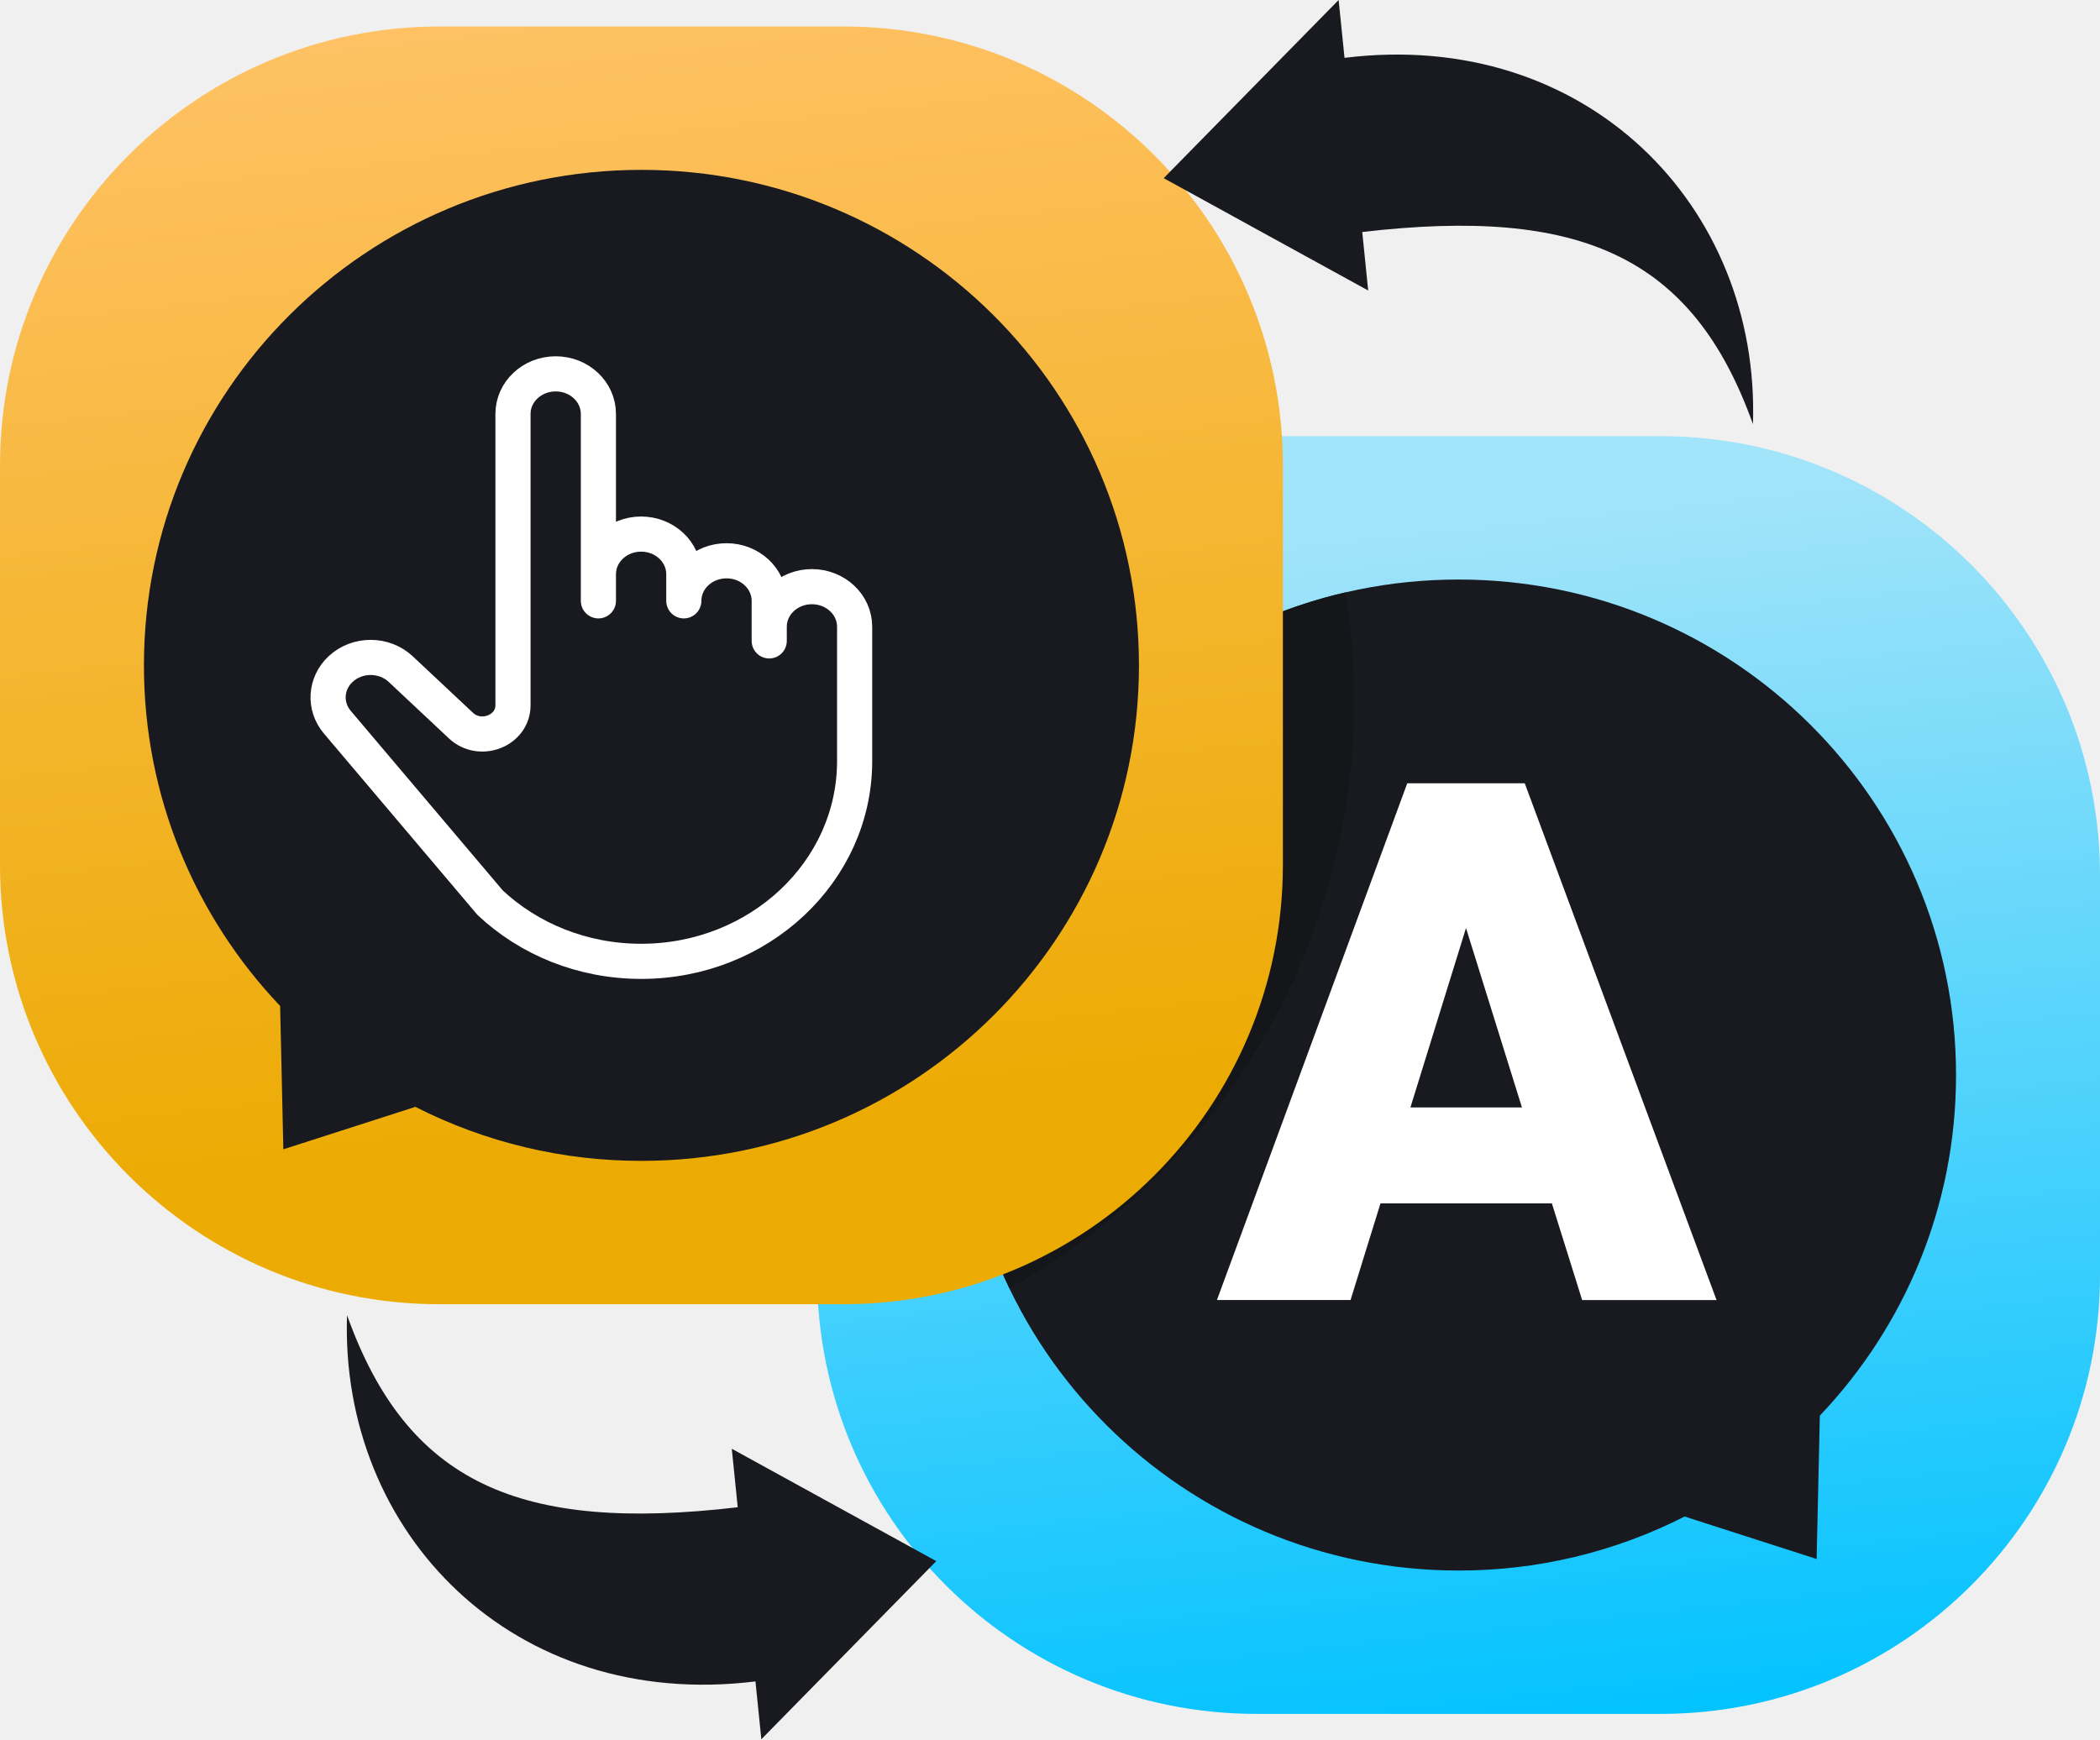
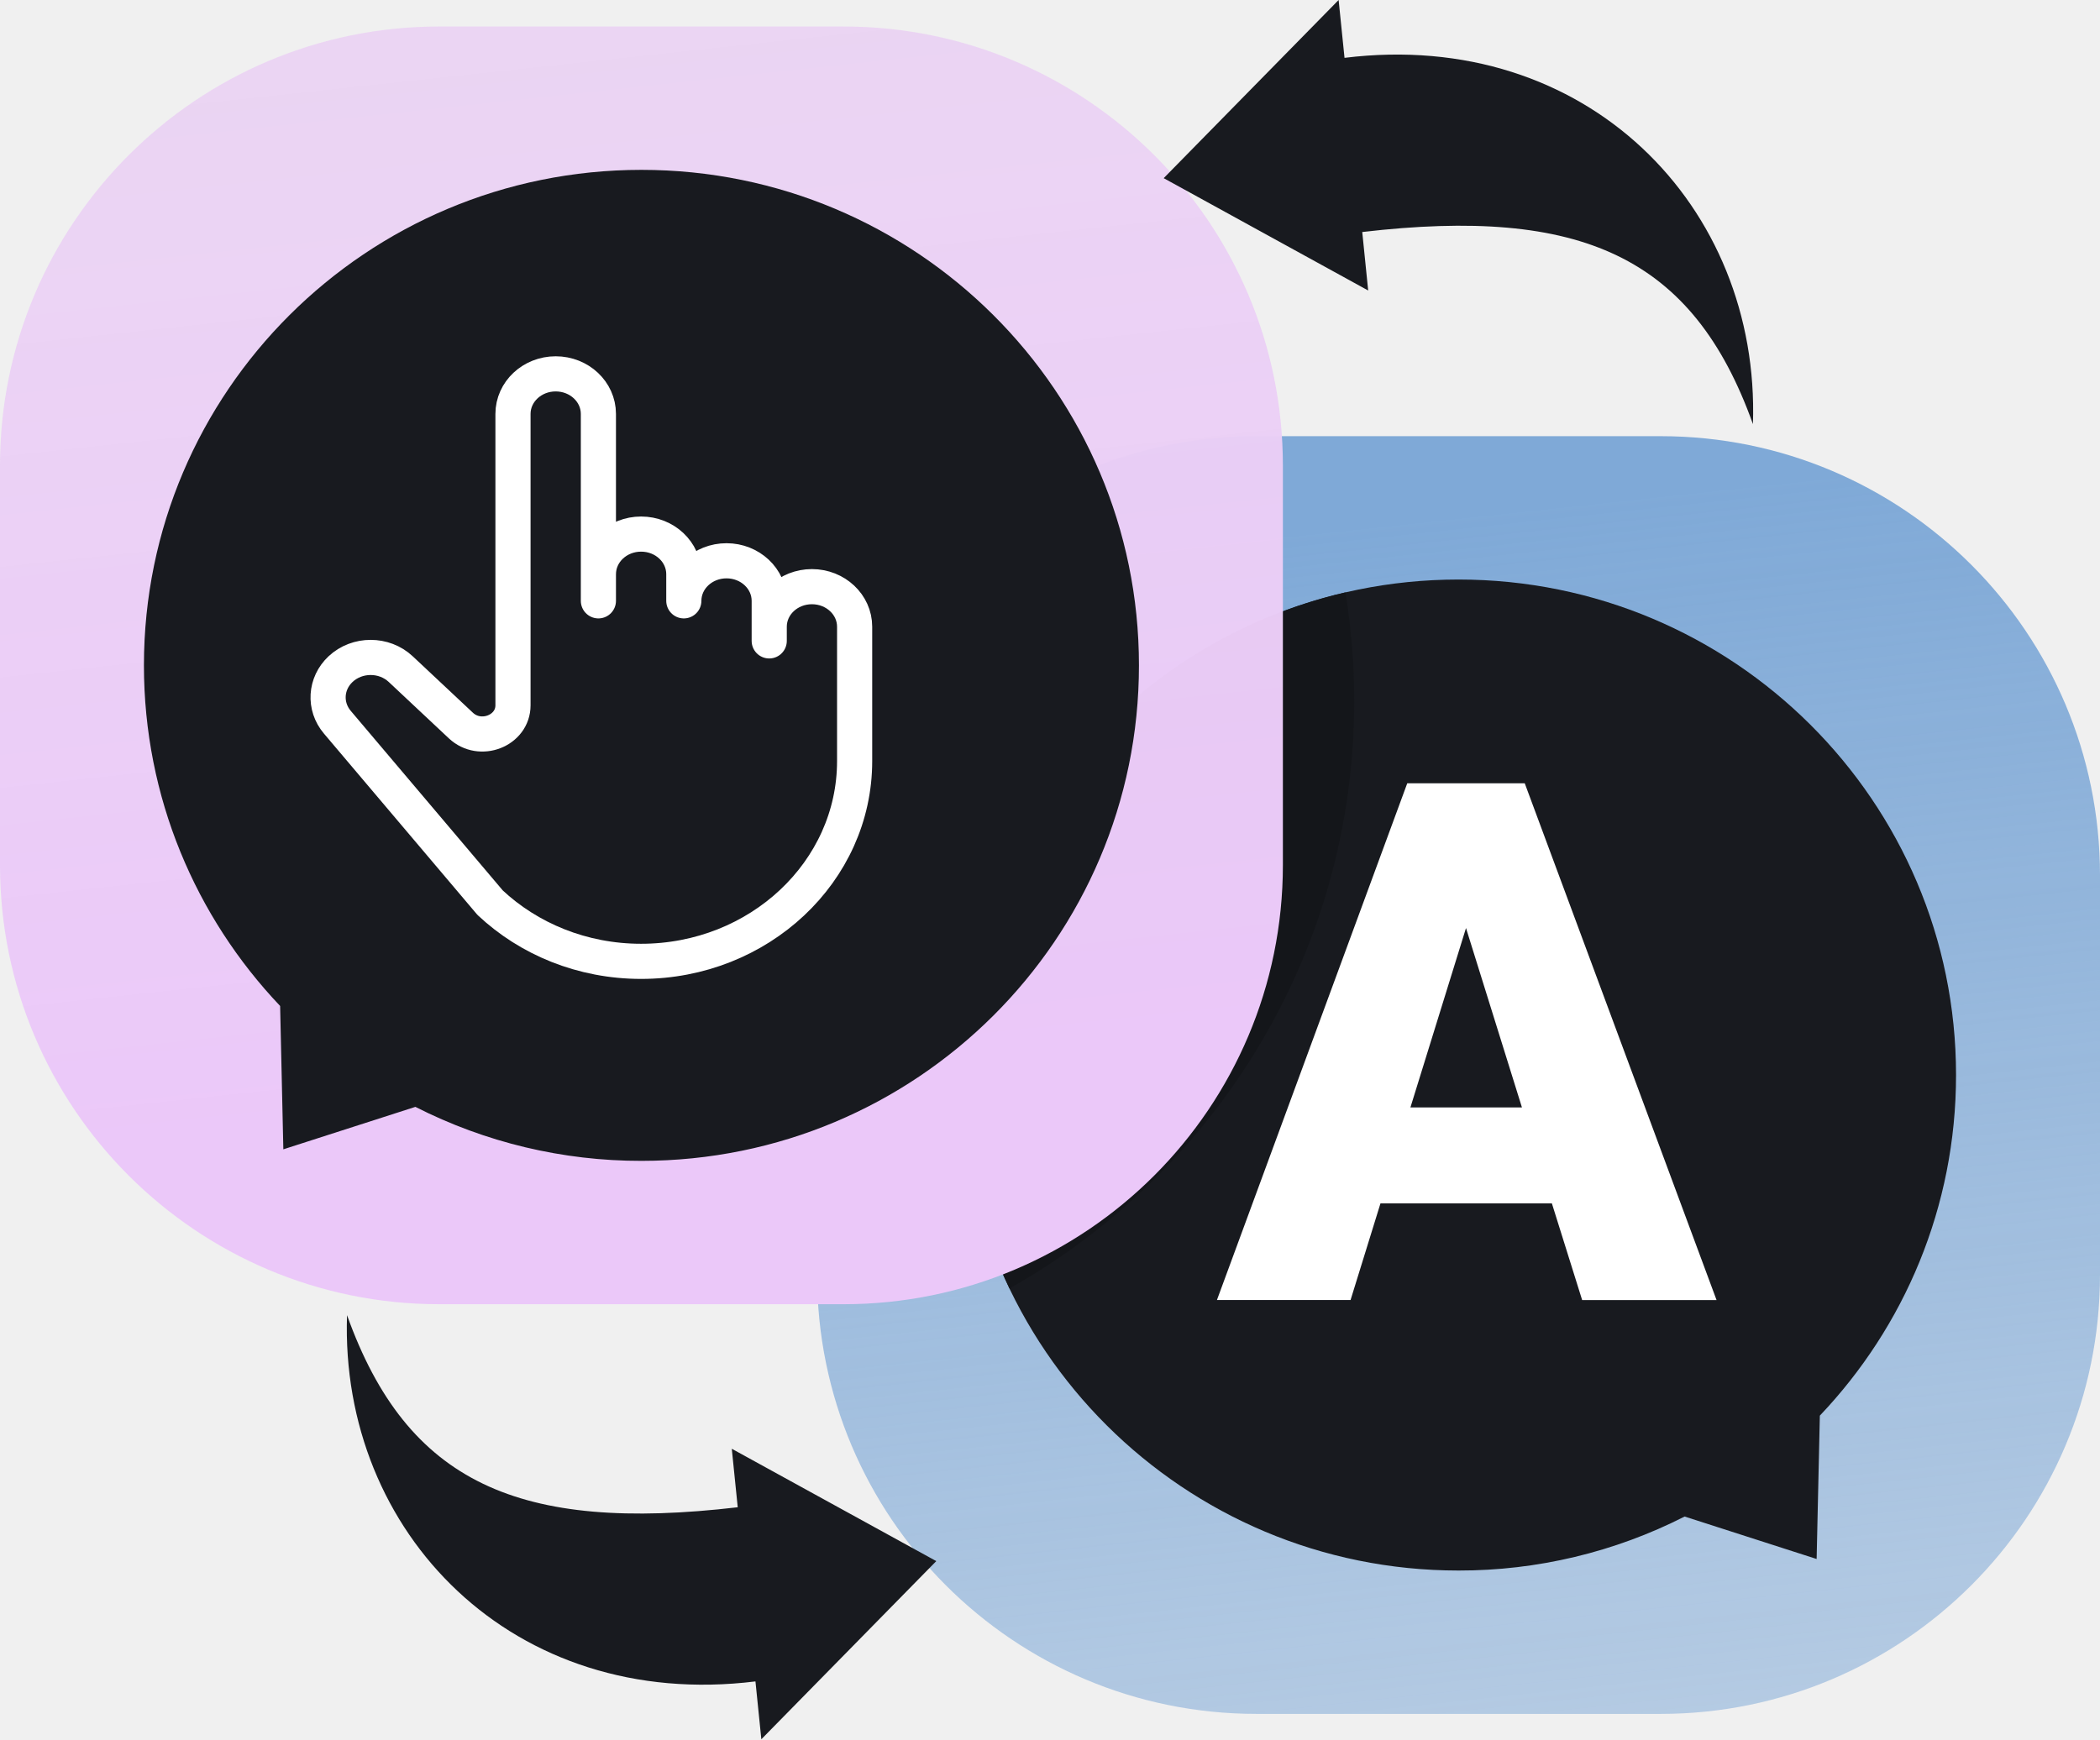
<svg xmlns="http://www.w3.org/2000/svg" width="239" height="198" viewBox="0 0 239 198" fill="none">
  <g clip-path="url(#clip0_107_189)">
    <path d="M189 49.655H142.995C115.381 49.655 92.995 72.041 92.995 99.655V145.111C92.995 172.725 115.381 195.111 142.995 195.111H189C216.614 195.111 239 172.725 239 145.111V99.655C239 72.041 216.614 49.655 189 49.655Z" fill="url(#paint0_linear_107_189)" />
    <path fill-rule="evenodd" clip-rule="evenodd" d="M165.997 65.974C134.723 65.974 109.376 91.228 109.376 122.382C109.376 153.536 134.726 178.791 165.997 178.791C174.942 178.804 183.761 176.697 191.726 172.643L206.75 177.477L207.115 161.157C216.722 151.049 222.616 137.402 222.616 122.382C222.616 91.225 197.265 65.974 165.994 65.974" fill="#181A1F" />
    <path fill-rule="evenodd" clip-rule="evenodd" d="M153.123 67.439C128.055 73.247 109.38 95.639 109.38 122.379C109.369 130.787 111.252 139.091 114.89 146.678C138.309 133.509 154.124 108.487 154.124 79.787C154.123 75.651 153.79 71.522 153.127 67.439" fill="#14161A" />
    <path d="M96.005 3.017H50C22.386 3.017 0 25.403 0 53.017V98.473C0 126.087 22.386 148.473 50 148.473H96.005C123.619 148.473 146.005 126.087 146.005 98.473V53.017C146.005 25.403 123.619 3.017 96.005 3.017Z" fill="url(#paint1_linear_107_189)" />
    <path fill-rule="evenodd" clip-rule="evenodd" d="M73.003 19.337C104.277 19.337 129.624 44.591 129.624 75.745C129.624 106.898 104.274 132.153 73.003 132.153C64.058 132.167 55.239 130.06 47.274 126.006L32.247 130.839L31.881 114.52C22.274 104.411 16.381 90.764 16.381 75.745C16.381 44.588 41.731 19.337 73.003 19.337Z" fill="#181A1F" />
    <path fill-rule="evenodd" clip-rule="evenodd" d="M160.519 126.071H173.212L166.845 105.648L160.519 126.071ZM176.618 136.992H157.112L153.707 147.993H138.5L160.159 89.171H173.531L195.36 148H180.064L176.618 136.992Z" fill="white" />
    <path d="M83.961 171.587C59.09 174.494 46.331 168.827 39.496 149.719C38.662 174.514 58.425 194.814 85.978 191.414L86.648 197.999L106.557 177.718L83.284 164.928L83.961 171.587Z" fill="#181A1F" />
    <path d="M155.037 26.413C179.909 23.509 192.668 29.173 199.501 48.281C200.335 23.486 180.571 3.186 153.019 6.585L152.348 0L132.439 20.282L155.712 33.071L155.037 26.413Z" fill="#181A1F" />
    <path d="M68.105 65.36C68.105 62.841 70.28 60.8 72.965 60.8C75.649 60.8 77.825 62.841 77.825 65.36V68.4C77.825 65.881 80 63.84 82.685 63.84C85.369 63.84 87.545 65.881 87.545 68.4V72.96V71.346C87.545 68.827 89.72 66.786 92.405 66.786C95.089 66.786 97.265 68.827 97.265 71.346V86.64C97.265 99.232 86.385 109.44 72.965 109.44C66.255 109.44 60.18 106.888 55.781 102.763L38.391 82.215C36.86 80.406 37.019 77.809 38.758 76.175C40.651 74.399 43.717 74.399 45.609 76.175L52.454 82.597C54.642 84.65 58.383 83.196 58.383 80.293V72.96V47.12C58.383 44.601 60.559 42.56 63.243 42.56C65.927 42.56 68.103 44.601 68.103 47.12V68.4" stroke="white" stroke-width="4" stroke-miterlimit="10" stroke-linecap="round" stroke-linejoin="round" />
  </g>
  <defs>
    <linearGradient id="paint0_linear_107_189" x1="174.375" y1="199.607" x2="159.261" y2="59.228" gradientUnits="userSpaceOnUse">
-       <stop stop-color="#00C2FF" />
-       <stop offset="1" stop-color="#A2E4F9" />
+       <stop stop-color="#7FA9D7" stop-opacity="0.52" />
+       <stop offset="1" stop-color="#7FA9D7" />
    </linearGradient>
    <linearGradient id="paint1_linear_107_189" x1="64.595" y1="-1.504" x2="78.712" y2="129.184" gradientUnits="userSpaceOnUse">
-       <stop stop-color="#FFC266" />
-       <stop offset="1" stop-color="#ECAB03" />
+       <stop stop-color="#EBD5F3" stop-opacity="0.96" />
+       <stop offset="0.97" stop-color="#EBC8F9" />
    </linearGradient>
    <clipPath id="clip0_107_189">
      <rect width="239" height="198" fill="white" />
    </clipPath>
  </defs>
</svg>
